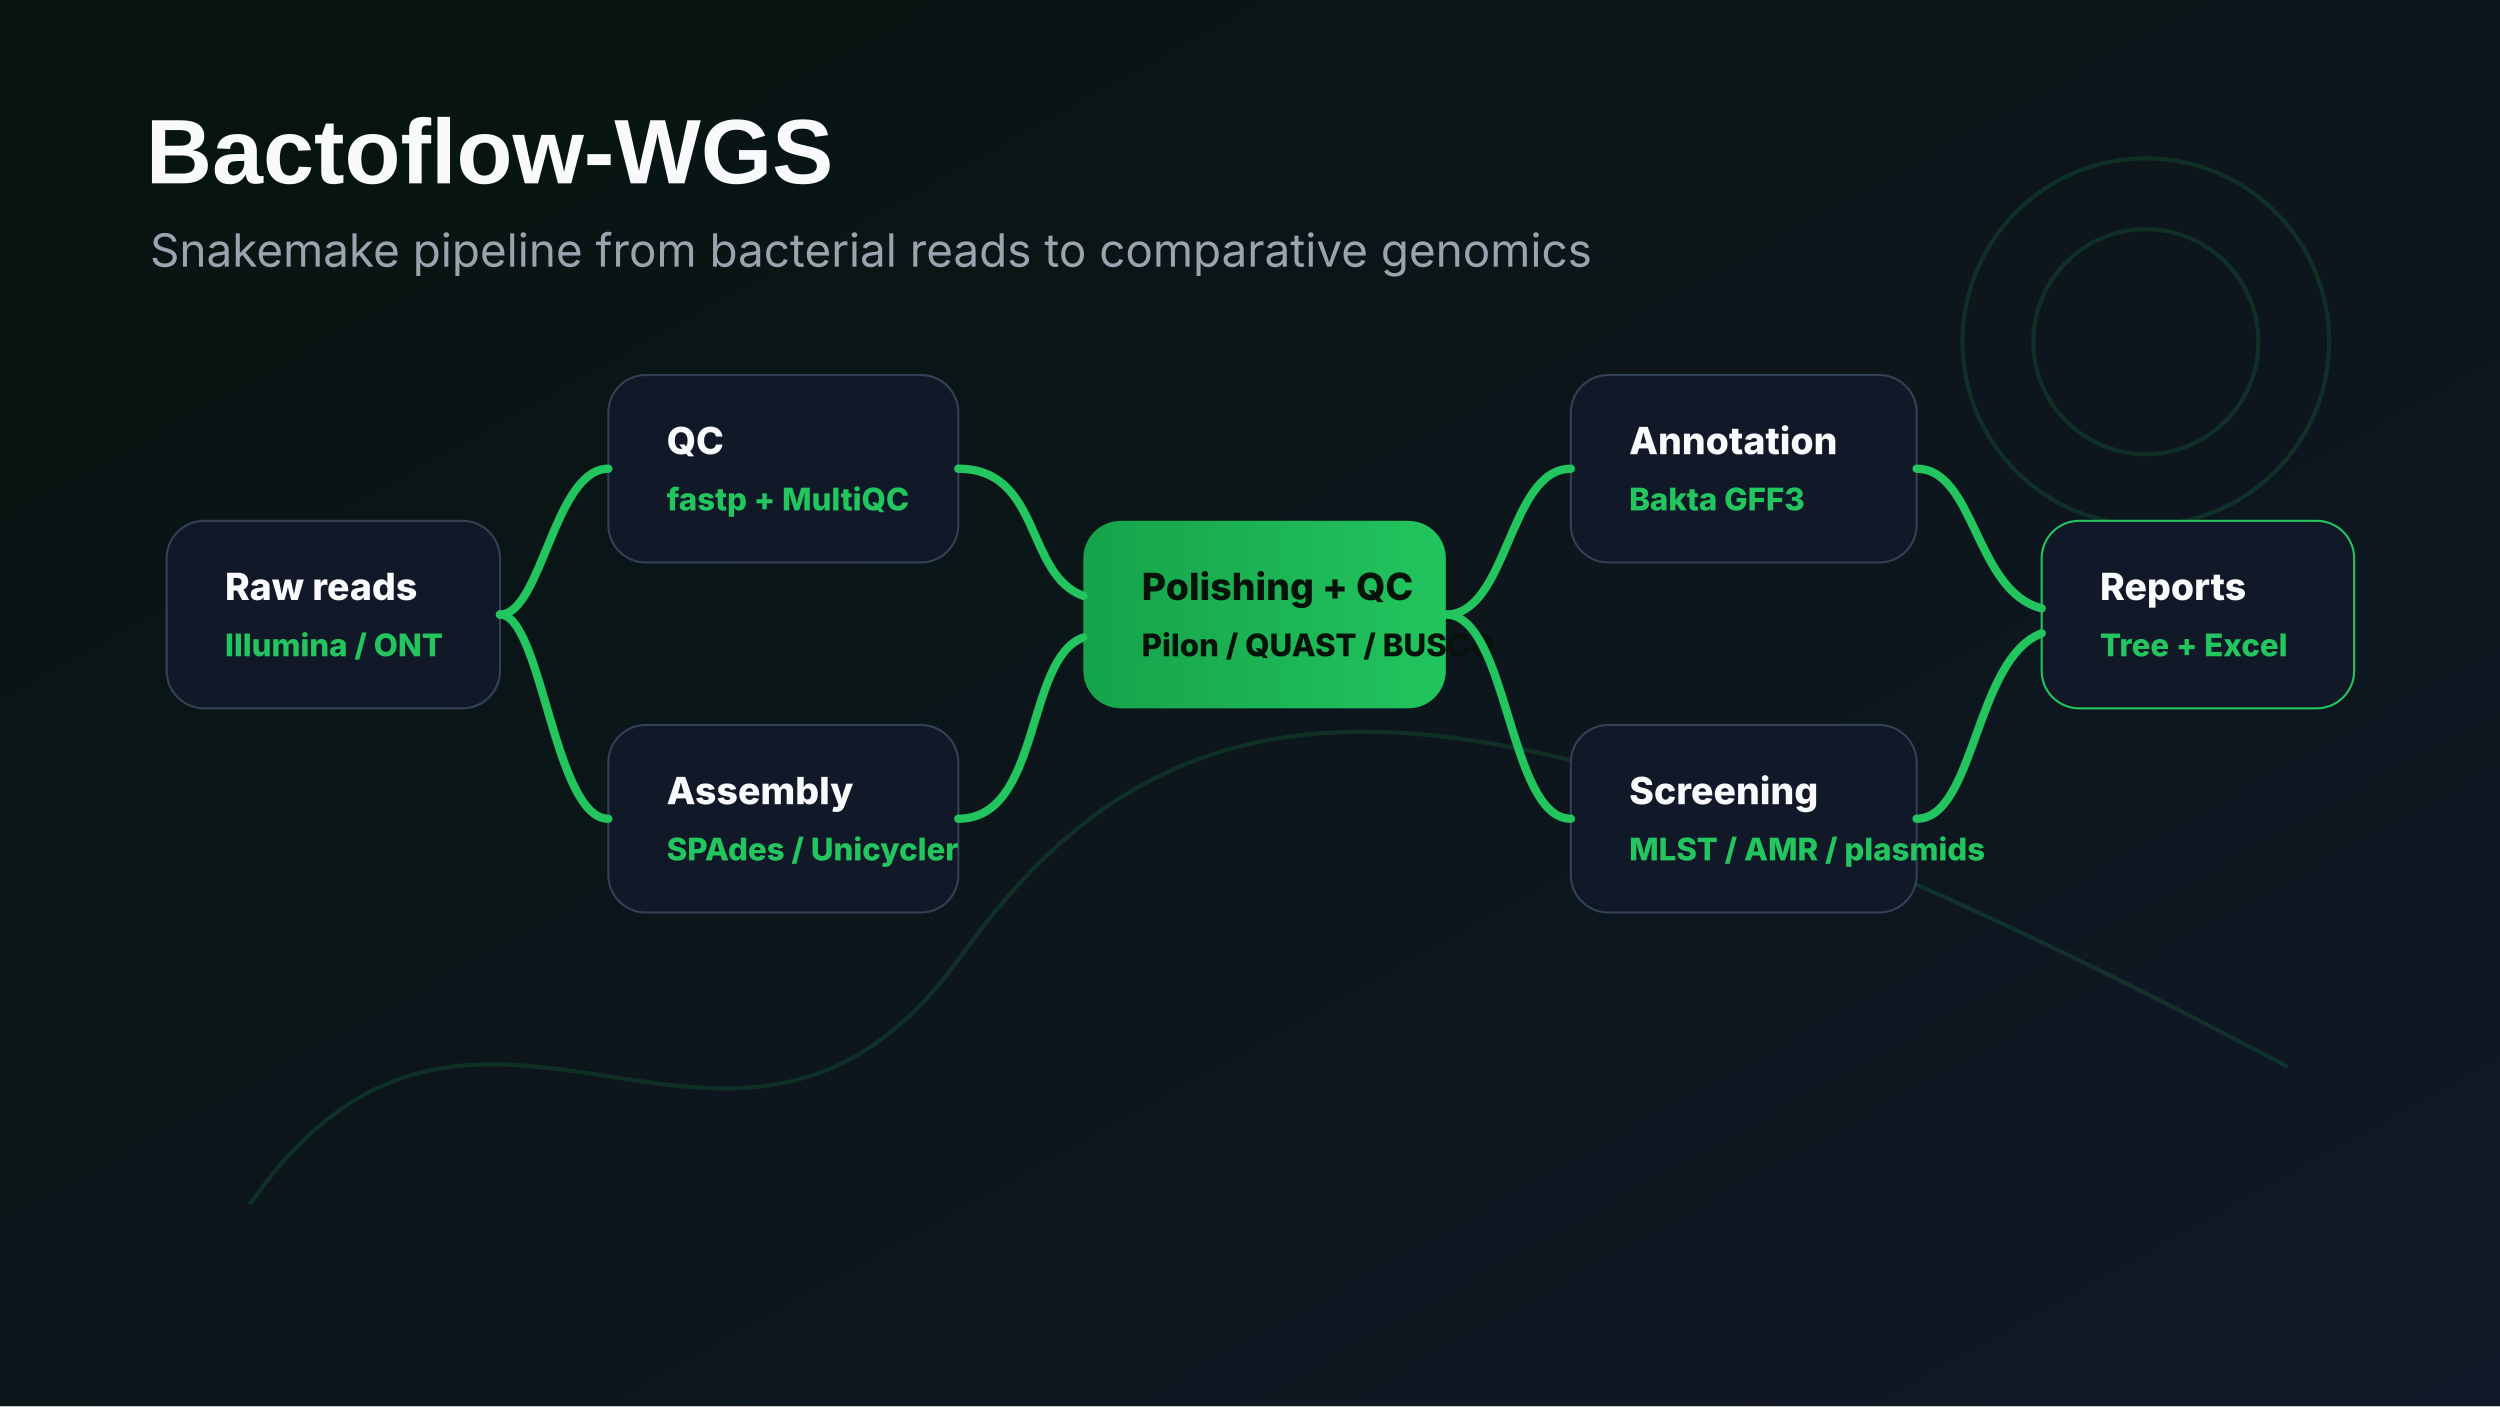
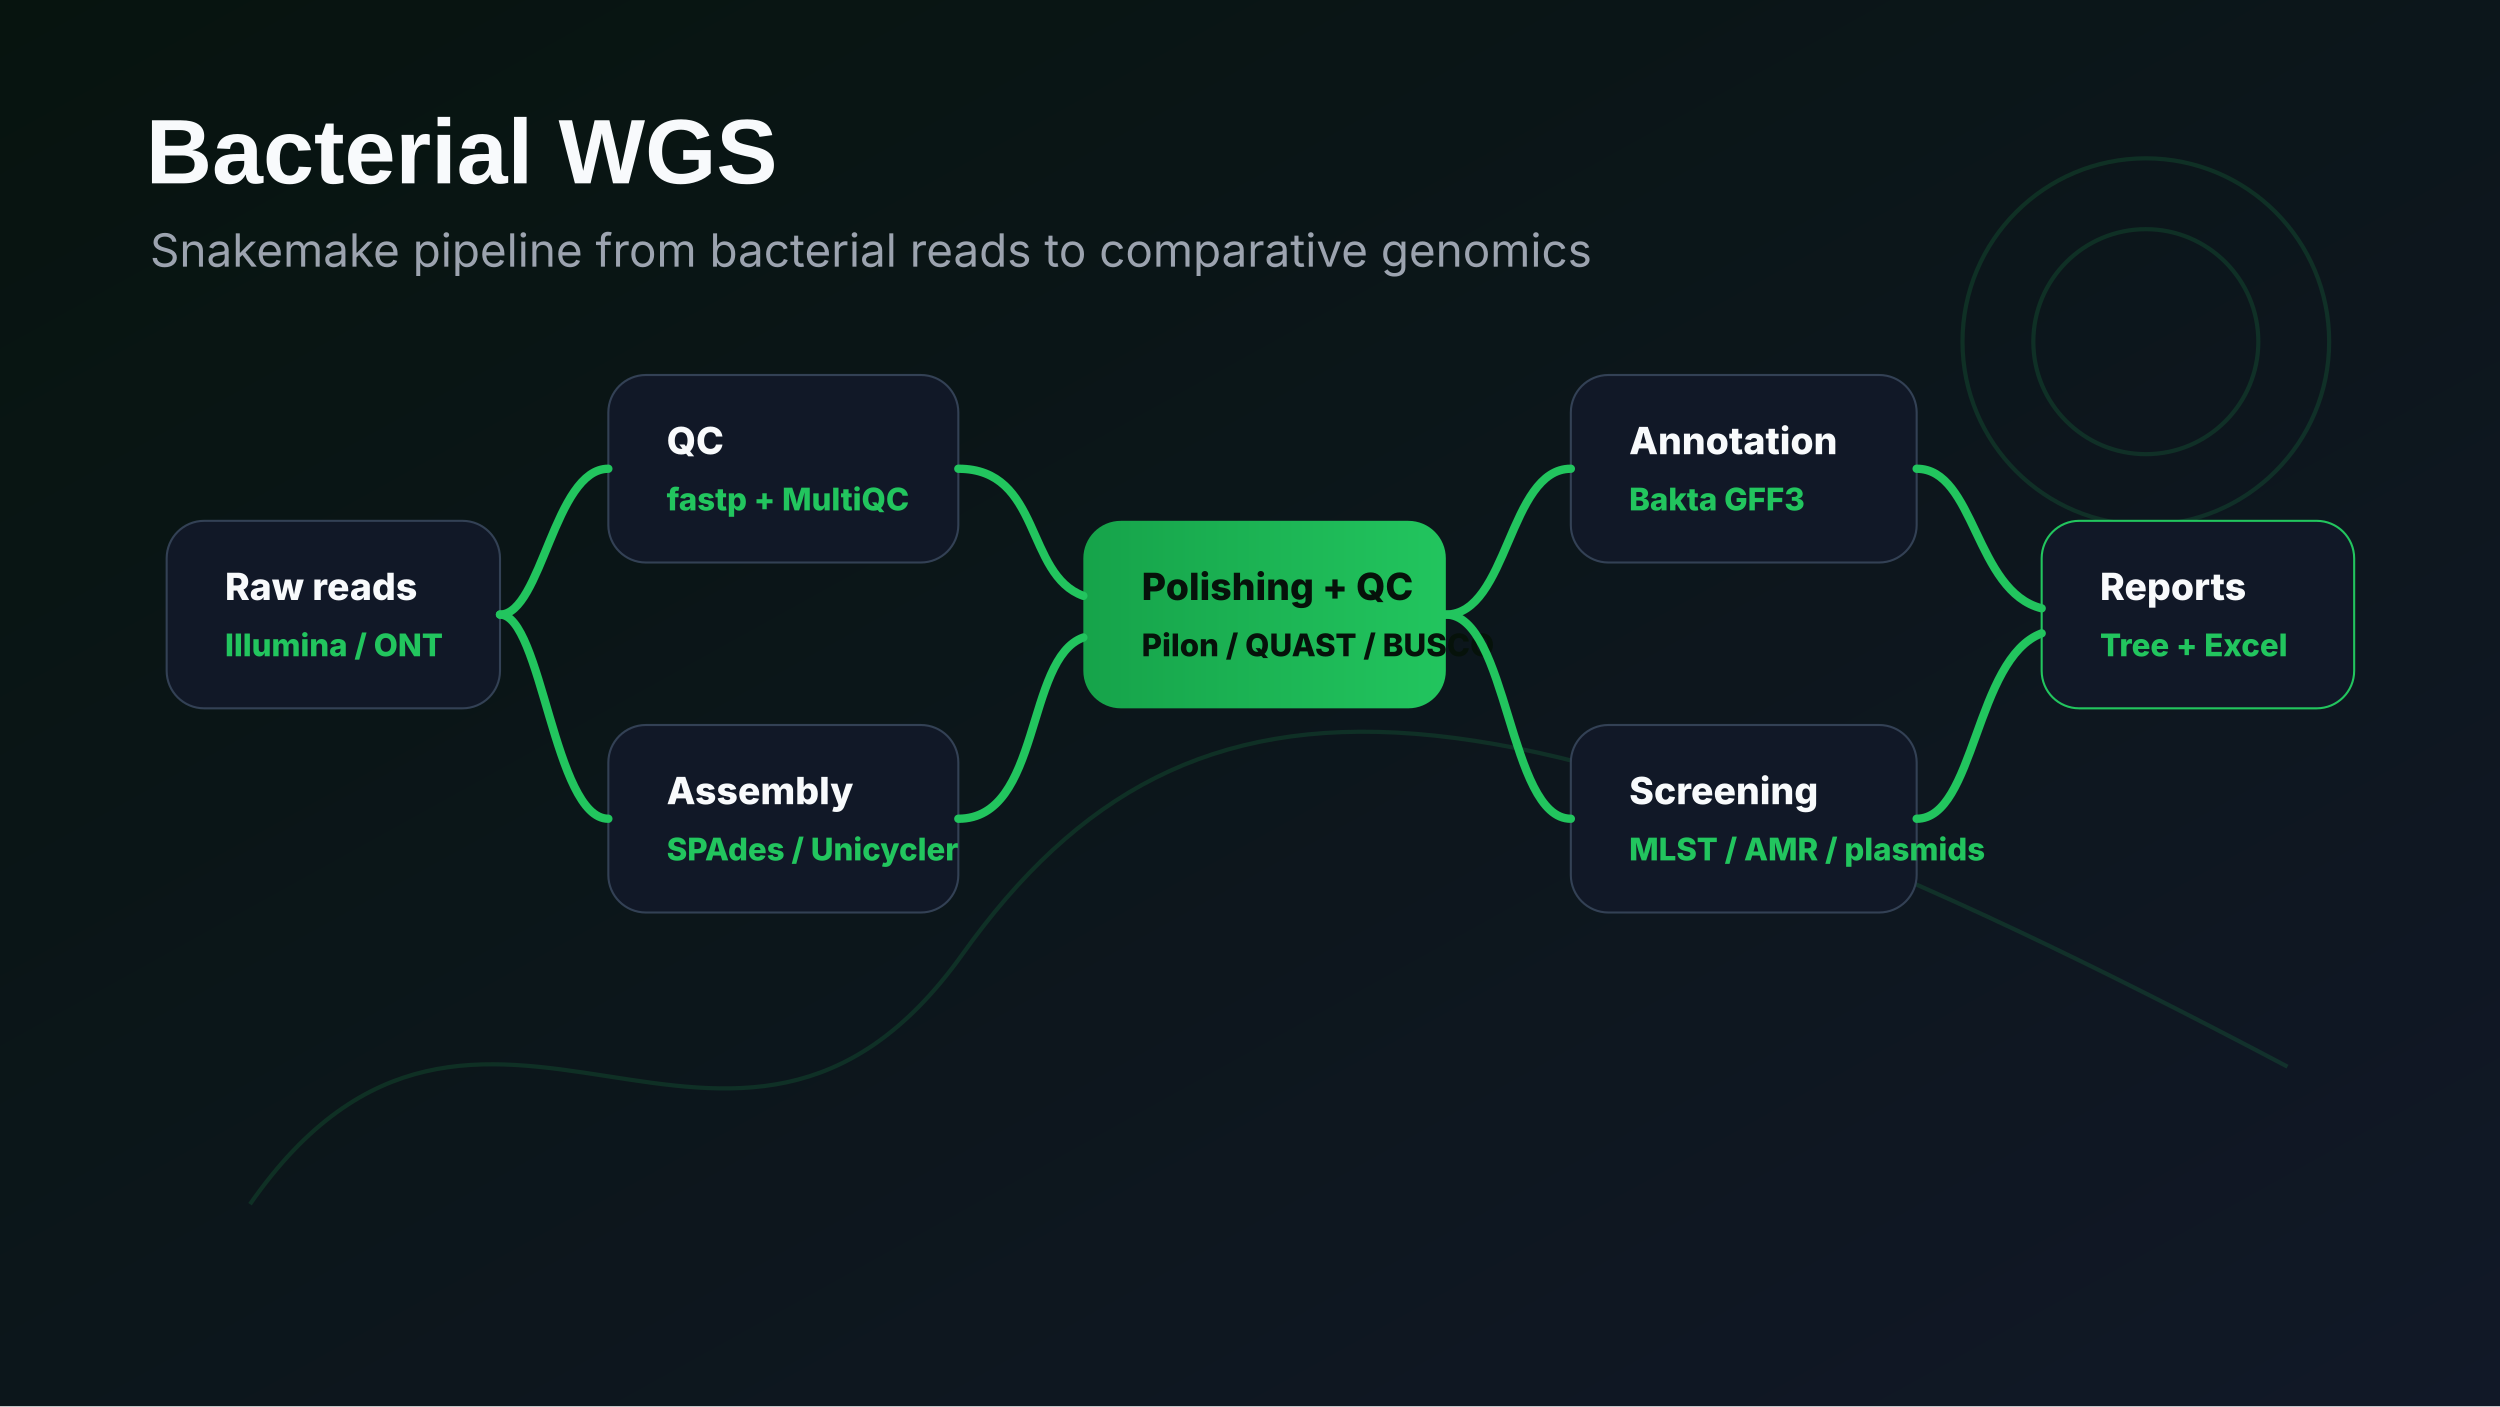
<svg xmlns="http://www.w3.org/2000/svg" viewBox="0 0 1200 675" role="img" aria-labelledby="title desc">
  <defs>
    <linearGradient id="bg" x1="0" x2="1" y1="0" y2="1">
      <stop offset="0" stop-color="#07140f" />
      <stop offset="1" stop-color="#111827" />
    </linearGradient>
    <linearGradient id="node" x1="0" x2="1">
      <stop offset="0" stop-color="#16a34a" />
      <stop offset="1" stop-color="#22c55e" />
    </linearGradient>
  </defs>
  <rect width="1200" height="675" fill="url(#bg)" />
-   <text x="70" y="88" fill="#f8fafc" font-family="Montserrat, Arial, sans-serif" font-size="44" font-weight="800">Bactoflow-WGS</text>
+   <text x="70" y="88" fill="#f8fafc" font-family="Montserrat, Arial, sans-serif" font-size="44" font-weight="800">Bacterial WGS</text>
  <text x="72" y="128" fill="#9ca3af" font-family="Inter, Arial, sans-serif" font-size="22">Snakemake pipeline from bacterial reads to comparative genomics</text>
  <g opacity="0.15" fill="none" stroke="#22c55e" stroke-width="2">
    <circle cx="1030" cy="164" r="88" />
    <circle cx="1030" cy="164" r="54" />
    <path d="M120 578 C230 420 352 612 462 458 S720 312 1098 512" />
  </g>
  <g font-family="Inter, Arial, sans-serif" font-size="18" font-weight="800">
    <g transform="translate(80 250)">
      <rect width="160" height="90" rx="18" fill="#111827" stroke="#334155" />
      <text x="28" y="38" fill="#f8fafc">Raw reads</text>
      <text x="28" y="65" fill="#22c55e" font-size="15">Illumina / ONT</text>
    </g>
    <g transform="translate(292 180)">
      <rect width="168" height="90" rx="18" fill="#111827" stroke="#334155" />
      <text x="28" y="38" fill="#f8fafc">QC</text>
      <text x="28" y="65" fill="#22c55e" font-size="15">fastp + MultiQC</text>
    </g>
    <g transform="translate(292 348)">
      <rect width="168" height="90" rx="18" fill="#111827" stroke="#334155" />
      <text x="28" y="38" fill="#f8fafc">Assembly</text>
      <text x="28" y="65" fill="#22c55e" font-size="15">SPAdes / Unicycler</text>
    </g>
    <g transform="translate(520 250)">
      <rect width="174" height="90" rx="18" fill="url(#node)" />
      <text x="28" y="38" fill="#06120a">Polishing + QC</text>
      <text x="28" y="65" fill="#06120a" font-size="15">Pilon / QUAST / BUSCO</text>
    </g>
    <g transform="translate(754 180)">
      <rect width="166" height="90" rx="18" fill="#111827" stroke="#334155" />
      <text x="28" y="38" fill="#f8fafc">Annotation</text>
      <text x="28" y="65" fill="#22c55e" font-size="15">Bakta GFF3</text>
    </g>
    <g transform="translate(754 348)">
      <rect width="166" height="90" rx="18" fill="#111827" stroke="#334155" />
      <text x="28" y="38" fill="#f8fafc">Screening</text>
      <text x="28" y="65" fill="#22c55e" font-size="15">MLST / AMR / plasmids</text>
    </g>
    <g transform="translate(980 250)">
      <rect width="150" height="90" rx="18" fill="#111827" stroke="#22c55e" />
      <text x="28" y="38" fill="#f8fafc">Reports</text>
      <text x="28" y="65" fill="#22c55e" font-size="15">Tree + Excel</text>
    </g>
  </g>
  <g stroke="#22c55e" stroke-width="4" stroke-linecap="round" fill="none">
    <path d="M240 295 C260 295 266 225 292 225" />
    <path d="M240 295 C260 295 266 393 292 393" />
    <path d="M460 225 C500 225 492 276 520 286" />
    <path d="M460 393 C500 393 492 316 520 306" />
    <path d="M694 295 C724 295 724 225 754 225" />
    <path d="M694 295 C724 295 724 393 754 393" />
    <path d="M920 225 C948 225 948 284 980 292" />
    <path d="M920 393 C948 393 948 316 980 304" />
  </g>
</svg>
